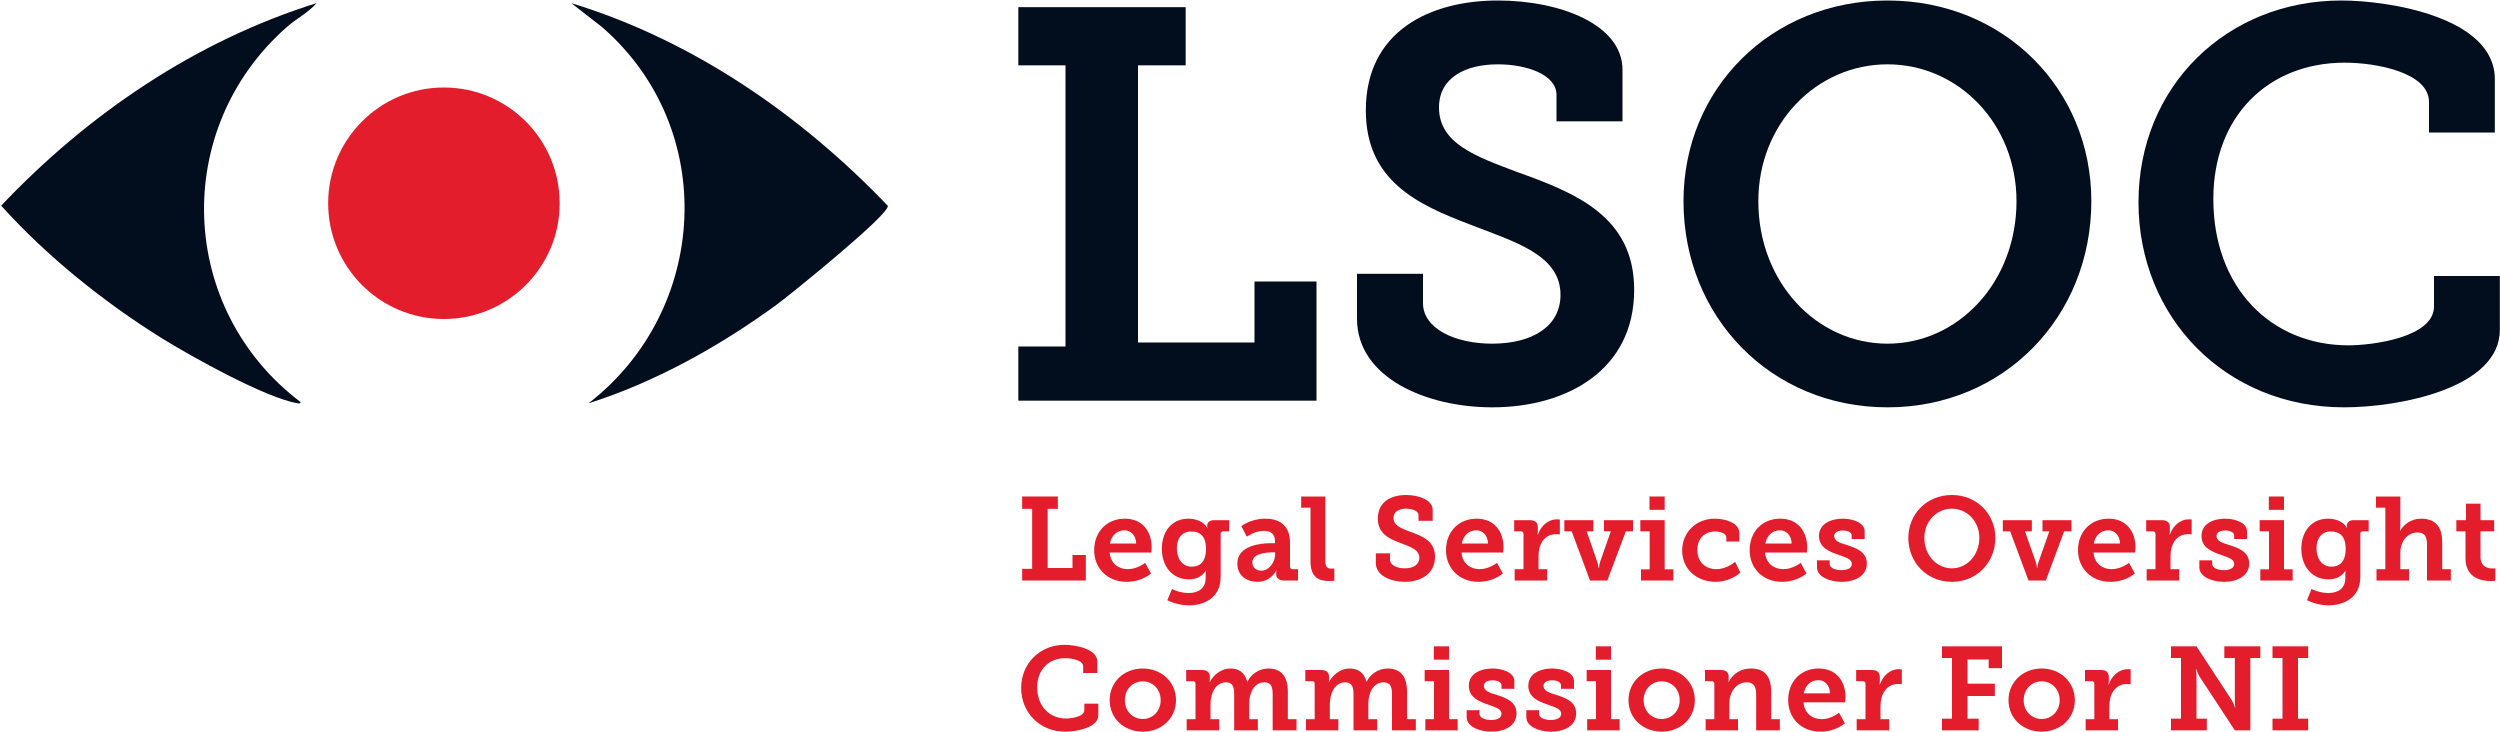
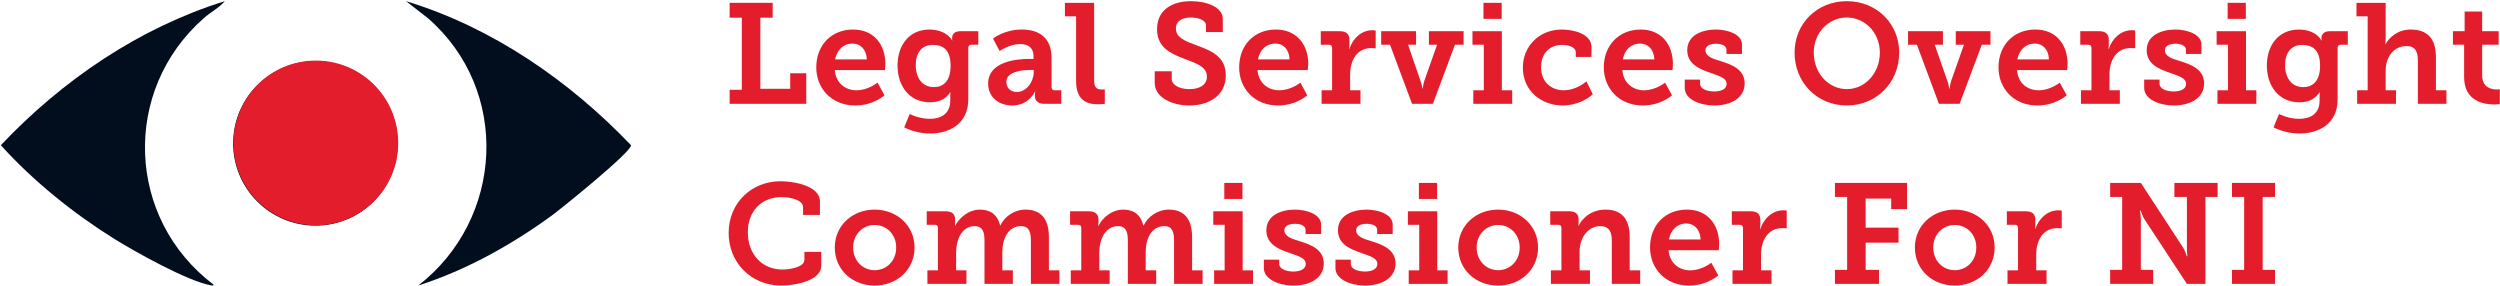
- <svg xmlns="http://www.w3.org/2000/svg" version="1.2" viewBox="0 0 1500 439" width="1500" height="439">
+ <svg xmlns="http://www.w3.org/2000/svg" version="1.2" viewBox="0 0 1498 171" width="1498" height="171">
  <style>.a{fill:#020e1d}.b{fill:#e31d2c}</style>
-   <path class="a" d="m189.9 1.9c-5 5.8-12.2 9.3-17.9 14.4-69.4 61.2-65.3 169.2 8.3 224.9 0.2 1.1-1.3 0.9-2.1 0.7-19.4-3.4-63.6-28.1-81.5-39.2-34.6-21.6-68.7-49-96-79.3 51.9-54.8 116.7-98.9 189.2-121.5z" />
-   <path class="a" d="m353.1 242c72.3-55.9 78.3-164.8 8.2-225.7l-18.5-14.4c72.8 22.2 137.8 67.1 189.9 121.6 0.9 5.3-58.2 53-66.7 59.3-34.2 24.9-72.4 46.3-112.9 59.2z" />
-   <path class="a" d="m611 207.9h28.3v-168.7h-28.3v-34.9h100.4v34.9h-28.6v166.3h69.9v-36.6h37.2v71.5h-178.9z" />
-   <path class="a" d="m853.8 164.3v17.6c0 15.3 19.3 24.3 41.5 24.3 24 0 41-10.3 41-29.3 0-23.9-27-31.6-54.3-42.2-31.6-12-62.5-26.3-62.5-68.5 0-47.6 38.6-65.9 79.2-65.9 37.2 0 74.8 14.3 74.8 41.6v30.9h-39.6v-15.9c0-12-17.6-18.3-35.2-18.3-19.3 0-35.3 7.9-35.3 25.9 0 21.6 22 29.3 46.6 38.6 35.2 12.6 70.5 26.6 70.5 70.8 0 48.3-40.6 70.5-85.2 70.5-39.2 0-81.1-17.6-81.1-53.2v-26.9z" />
-   <path fill-rule="evenodd" class="a" d="m1132.5 0.3c69.8 0 122.3 52.9 122.3 120.4 0 69.5-52.5 123.7-122.3 123.7-69.9 0-122.4-54.2-122.4-123.7 0-67.5 52.5-120.4 122.4-120.4zm0 205.9c42.5 0 77.4-36.9 77.4-85.5 0-46.5-34.9-82.1-77.4-82.1-42.6 0-77.5 35.6-77.5 82.1 0 48.6 34.9 85.5 77.5 85.5z" />
-   <path class="a" d="m1404.8 0.3c28.6 0 92.1 10 92.1 47.2v32h-39.5v-18.3c0-17.6-31.3-23.6-50.6-23.6-45.6 0-78.8 31.9-78.8 81.8 0 53.2 34.6 87.8 81.1 87.8 14.3 0 51.3-4.7 51.3-23.3v-18.3h39.5v32.3c0 35.2-60.8 46.5-93.4 46.5-71.5 0-123.4-54.2-123.4-123 0-69.9 53.2-121.1 121.7-121.1z" />
-   <path class="b" d="m335.8 122c0 38.3-31.1 69.4-69.5 69.4-38.3 0-69.4-31.1-69.4-69.4 0-38.4 31.1-69.5 69.4-69.5 38.4 0 69.5 31.1 69.5 69.5z" />
-   <path class="b" d="m613.3 341.3h6v-36h-6v-7.4h21.4v7.4h-6.1v35.5h14.9v-7.8h8v15.3h-38.2z" />
-   <path fill-rule="evenodd" class="b" d="m674.9 311.2c10.5 0 16.1 7.6 16.1 17.2 0 1.1-0.2 3.1-0.2 3.1h-25c0.5 6.6 5.4 10 10.8 10 5.9 0 10.5-3.8 10.5-3.8l3.5 6.4c0 0-5.5 5-14.6 5-12 0-19.5-8.6-19.5-18.9 0-11.2 7.6-19 18.4-19zm6.8 14.9c-0.1-4.9-3.2-7.9-7-7.9-4.6 0-7.9 3.2-8.7 7.9z" />
-   <path fill-rule="evenodd" class="b" d="m713.2 355.8c5.5 0 10.2-2.4 10.2-9.1v-2.2c0-0.9 0.1-2 0.1-2h-0.1c-2.1 3.2-5.3 5.1-10.1 5.1-10.4 0-16.2-8.4-16.2-18.3 0-10 5.6-18.1 16-18.1 4.3 0 9.2 1.7 11.2 5.5h0.2c0 0-0.2-0.5-0.2-1.2 0-1.9 1.3-3.4 4.1-3.4h9.1v6.7h-3.5c-0.9 0-1.6 0.5-1.6 1.4v25.9c0 12.4-9.6 17.1-19.1 17.1-4.5 0-9.4-1.3-12.9-3.1l2.8-6.7c0 0 4.4 2.4 10 2.4zm10.4-26.5c0-8.2-4.1-10.4-8.9-10.4-5.5 0-8.6 4-8.6 10.1 0 6.3 3.3 11 9.1 11 4.3 0 8.4-2.5 8.4-10.7z" />
-   <path fill-rule="evenodd" class="b" d="m762.7 325.9h2.3v-1.2c0-4.6-2.9-6.2-6.7-6.2-5.4 0-10.2 3.5-10.2 3.5l-3.3-6.3c0 0 5.6-4.5 14.3-4.5 9.7 0 14.9 5.1 14.9 14.3v14.5c0 1 0.6 1.5 1.6 1.5h3.2v6.8h-8.5c-3.3 0-4.6-1.8-4.6-3.8v-0.5c0-1.1 0.2-1.8 0.2-1.8h-0.1c0 0-3.1 6.9-11.4 6.9-6.2 0-12-3.6-12-11 0-11 14.5-12.2 20.3-12.2zm-6 16.5c4.9 0 8.4-5.3 8.4-9.8v-1.2h-1.5c-3.6 0-12.2 0.6-12.2 6 0 2.7 2 5 5.3 5z" />
-   <path class="b" d="m786.3 304.6h-5.6v-6.7h14.5v38.3c0 3.3 0.7 5 3.7 5 1 0 1.7-0.1 1.7-0.1v7.3c0 0-1.5 0.2-3.2 0.2-5.8 0-11.1-1.9-11.1-11.8z" />
-   <path class="b" d="m834 332v3.8c0 3.3 4.1 5.2 8.9 5.2 5.1 0 8.7-2.2 8.7-6.3 0-5.1-5.7-6.7-11.6-9-6.7-2.5-13.3-5.6-13.3-14.6 0-10.2 8.2-14.1 16.9-14.1 7.9 0 16 3.1 16 8.9v6.6h-8.5v-3.4c0-2.6-3.8-3.9-7.5-3.9-4.1 0-7.5 1.7-7.5 5.5 0 4.6 4.6 6.3 9.9 8.3 7.5 2.7 15 5.6 15 15.1 0 10.3-8.6 15-18.1 15-8.4 0-17.4-3.7-17.4-11.3v-5.8z" />
-   <path fill-rule="evenodd" class="b" d="m886 311.2c10.5 0 16.1 7.6 16.1 17.2 0 1.1-0.2 3.1-0.2 3.1h-25c0.5 6.6 5.4 10 10.8 10 5.9 0 10.5-3.8 10.5-3.8l3.5 6.4c0 0-5.5 5-14.6 5-12 0-19.5-8.6-19.5-18.9 0-11.2 7.6-19 18.4-19zm6.8 14.9c-0.1-4.9-3.2-7.9-7-7.9-4.6 0-7.9 3.2-8.7 7.9z" />
-   <path class="b" d="m908.8 341.5h5.3v-21.1c0-1-0.6-1.6-1.6-1.6h-4v-6.7h9.4c3.2 0 4.8 1.3 4.8 4.4v2.1c0 1.4-0.1 2.3-0.1 2.3h0.1c1.7-5.2 6-9.3 11.5-9.3 0.9 0 1.7 0.1 1.7 0.1v8.9c0 0-1-0.1-2.2-0.1-7.4 0-10.6 6.3-10.6 13.2v7.8h5.2v6.8h-19.5z" />
-   <path class="b" d="m938.6 312.1h17.4v6.7h-4l6.2 17.9c0.7 1.9 0.9 4 0.9 4h0.3c0 0 0.2-2.1 0.8-4l6.3-17.9h-4.1v-6.7h17.4v6.7h-4.3l-11.1 29.5h-10.4l-11-29.5h-4.4z" />
-   <path class="b" d="m989.7 297.9h9.1v8h-9.1zm-5.1 43.7h5.2v-22.8h-5.6v-6.7h14.6v29.5h5.2v6.7h-19.4z" />
-   <path class="b" d="m1028.8 311.2c6 0 14.8 2.3 14.8 8.7v5h-7.8v-2.5c0-2.4-3.7-3.5-6.7-3.5-6.6 0-10.7 4.5-10.7 11.1 0 7.5 5.2 11.5 11.4 11.5 5.1 0 9.3-2.8 11.3-4.4l3.1 6.4c-2.4 2.4-8 5.6-14.9 5.6-10.6 0-20-7.1-20-18.8 0-10.8 8.3-19.1 19.5-19.1z" />
-   <path fill-rule="evenodd" class="b" d="m1068.2 311.2c10.4 0 16.1 7.6 16.1 17.2 0 1.1-0.2 3.1-0.2 3.1h-25.1c0.6 6.6 5.4 10 10.9 10 5.9 0 10.5-3.8 10.5-3.8l3.5 6.4c0 0-5.6 5-14.7 5-12 0-19.4-8.6-19.4-18.9 0-11.2 7.5-19 18.4-19zm6.8 14.9c-0.2-4.9-3.2-7.9-7-7.9-4.7 0-7.9 3.2-8.8 7.9z" />
-   <path class="b" d="m1090.2 336.2h7.6v2.1c0 2.5 3.4 3.8 7.1 3.8 3.7 0 6.2-1.3 6.2-3.7 0-3-3.4-3.8-8.2-5.6-5.3-1.8-11.5-4.3-11.5-11.2 0-7.7 7.7-10.4 14.3-10.4 5.3 0 13.1 2.1 13.1 7.6v4.6h-7.8v-2.1c0-1.8-2.1-3-5.3-3-2.8 0-5.2 1-5.2 3.3 0 3 3.5 4.2 7.6 5.4 5.5 1.8 12 4 12 11.1 0 7.3-6.9 11-15.2 11-6.6 0-14.7-2.8-14.7-8.7z" />
-   <path fill-rule="evenodd" class="b" d="m1171.1 297c14.9 0 26.1 11.3 26.1 25.7 0 14.9-11.2 26.4-26.1 26.4-14.9 0-26.1-11.5-26.1-26.4 0-14.4 11.2-25.7 26.1-25.7zm0 44c9.1 0 16.5-7.9 16.5-18.3 0-9.9-7.4-17.5-16.5-17.5-9.1 0-16.5 7.6-16.5 17.5 0 10.4 7.4 18.3 16.5 18.3z" />
-   <path class="b" d="m1201.7 312.1h17.4v6.7h-4.1l6.3 17.9c0.7 1.9 0.9 4 0.9 4h0.2c0 0 0.2-2.1 0.9-4l6.3-17.9h-4.1v-6.7h17.4v6.7h-4.4l-11 29.5h-10.4l-11-29.5h-4.4z" />
-   <path fill-rule="evenodd" class="b" d="m1265.2 311.2c10.4 0 16.1 7.6 16.1 17.2 0 1.1-0.2 3.1-0.2 3.1h-25c0.5 6.6 5.4 10 10.8 10 5.9 0 10.5-3.8 10.5-3.8l3.5 6.4c0 0-5.5 5-14.6 5-12 0-19.5-8.6-19.5-18.9 0-11.2 7.6-19 18.4-19zm6.8 14.9c-0.1-4.9-3.2-7.9-7-7.9-4.6 0-7.9 3.2-8.7 7.9z" />
-   <path class="b" d="m1288 341.5h5.3v-21.1c0-1-0.6-1.6-1.6-1.6h-4v-6.7h9.4c3.2 0 4.8 1.3 4.8 4.4v2.1c0 1.4-0.1 2.3-0.1 2.3h0.1c1.7-5.2 6-9.3 11.5-9.3 0.9 0 1.6 0.1 1.6 0.1v8.9c0 0-0.9-0.1-2.1-0.1-7.4 0-10.6 6.3-10.6 13.2v7.8h5.2v6.8h-19.5z" />
-   <path class="b" d="m1319.6 336.2h7.7v2.1c0 2.5 3.3 3.8 7.1 3.8 3.6 0 6.1-1.3 6.1-3.7 0-3-3.4-3.8-8.2-5.6-5.3-1.8-11.4-4.3-11.4-11.2 0-7.7 7.6-10.4 14.2-10.4 5.3 0 13.1 2.1 13.1 7.6v4.6h-7.7v-2.1c0-1.8-2.2-3-5.4-3-2.8 0-5.2 1-5.2 3.3 0 3 3.5 4.2 7.6 5.4 5.5 1.8 12 4 12 11.1 0 7.3-6.9 11-15.2 11-6.6 0-14.7-2.8-14.7-8.7z" />
-   <path class="b" d="m1361.3 297.9h9.1v8h-9.1zm-5.1 43.7h5.2v-22.8h-5.6v-6.7h14.6v29.5h5.2v6.7h-19.4z" />
-   <path fill-rule="evenodd" class="b" d="m1397 355.8c5.5 0 10.2-2.4 10.2-9.1v-2.2c0-0.9 0.1-2 0.1-2h-0.1c-2.1 3.2-5.3 5.1-10.1 5.1-10.4 0-16.3-8.4-16.3-18.3 0-10 5.7-18.1 16.1-18.1 4.3 0 9.2 1.7 11.2 5.5h0.1c0 0-0.1-0.5-0.1-1.2 0-1.9 1.3-3.4 4.1-3.4h9v6.7h-3.4c-1 0-1.6 0.5-1.6 1.4v25.9c0 12.4-9.7 17.1-19.1 17.1-4.5 0-9.4-1.3-12.9-3.1l2.7-6.7c0 0 4.5 2.4 10.1 2.4zm10.4-26.5c0-8.2-4.1-10.4-9-10.4-5.4 0-8.5 4-8.5 10.1 0 6.3 3.3 11 9.1 11 4.3 0 8.4-2.5 8.4-10.7z" />
-   <path class="b" d="m1425.9 341.5h5.3v-36.9h-5.6v-6.7h14.6v17.6c0 1.8-0.2 3-0.2 3h0.1c1.8-3.4 6.3-7.3 12.5-7.3 8 0 12.7 4.2 12.7 13.8v16.5h5.2v6.8h-14.3v-21.5c0-4.4-1.1-7.3-5.6-7.3-6.4 0-10.4 5.5-10.4 12.2v9.8h5.2v6.8h-19.5z" />
-   <path class="b" d="m1479.3 318.8h-5.5v-6.7h5.8v-9.9h8.7v9.9h8.2v6.7h-8.2v15.3c0 6.2 4.7 7 7.3 7 0.9 0 1.6-0.1 1.6-0.1v7.4c0 0-1.1 0.2-2.8 0.2-5.1 0-15.1-1.5-15.1-13.6z" />
-   <path class="b" d="m638.7 386.9c6.1 0 19.7 2.2 19.7 10.1v6.8h-8.5v-3.9c0-3.7-6.6-5-10.8-5-9.7 0-16.8 6.8-16.8 17.5 0 11.3 7.4 18.7 17.3 18.7 3.1 0 11-1 11-5v-3.9h8.4v6.9c0 7.5-13 9.9-19.9 9.9-15.3 0-26.4-11.5-26.4-26.2 0-14.9 11.4-25.9 26-25.9z" />
-   <path fill-rule="evenodd" class="b" d="m685.6 401.1c11.1 0 20 7.9 20 19 0 11.1-8.9 18.9-19.9 18.9-11.1 0-19.9-7.8-19.9-18.9 0-11.1 8.8-19 19.8-19zm0.1 30.3c5.8 0 10.7-4.6 10.7-11.3 0-6.7-4.9-11.3-10.7-11.3-5.9 0-10.8 4.6-10.8 11.3 0 6.7 4.9 11.3 10.8 11.3z" />
-   <path class="b" d="m712 431.5h5.3v-21.3c0-1-0.6-1.5-1.6-1.5h-4v-6.7h9.4c3.2 0 4.8 1.5 4.8 4v1.7c0 0.8-0.2 1.5-0.2 1.5h0.2c1.8-3.7 6.4-8.1 12.3-8.1 5.1 0 8.7 2.4 10.1 7.9h0.2c1.9-4.2 6.8-7.9 12.5-7.9 7.3 0 11.7 4.3 11.7 13.8v16.6h5.2v6.7h-14.3v-21.6c0-4.1-0.7-7.2-4.9-7.2-6.2 0-9.2 6.2-9.2 12.8v9.3h5.2v6.7h-14.2v-21.6c0-3.9-0.6-7.2-4.9-7.2-6.4 0-9.3 6.7-9.3 13.3v8.8h5.2v6.7h-19.5z" />
-   <path class="b" d="m783.6 431.5h5.2v-21.3c0-1-0.5-1.5-1.5-1.5h-4.1v-6.7h9.5c3.2 0 4.7 1.5 4.7 4v1.7c0 0.8-0.1 1.5-0.1 1.5h0.1c1.9-3.7 6.4-8.1 12.4-8.1 5 0 8.6 2.4 10.1 7.9h0.1c2-4.2 6.8-7.9 12.6-7.9 7.3 0 11.6 4.3 11.6 13.8v16.6h5.3v6.7h-14.3v-21.6c0-4.1-0.8-7.2-5-7.2-6.2 0-9.2 6.2-9.2 12.8v9.3h5.3v6.7h-14.2v-21.6c0-3.9-0.7-7.2-4.9-7.2-6.4 0-9.3 6.7-9.3 13.3v8.8h5.1v6.7h-19.4z" />
-   <path class="b" d="m854.8 402v6.7h5.6v22.8h-5.2v6.7h19.4v-6.7h-5.2v-29.5zm5.5-6.2h9.1v-8h-9.1z" />
-   <path class="b" d="m880 426.1h7.7v2.2c0 2.4 3.3 3.7 7.1 3.7 3.6 0 6.1-1.3 6.1-3.7 0-3-3.4-3.8-8.2-5.6-5.3-1.8-11.4-4.3-11.4-11.2 0-7.7 7.6-10.4 14.2-10.4 5.3 0 13.1 2.1 13.1 7.6v4.6h-7.7v-2.1c0-1.8-2.2-3-5.4-3-2.8 0-5.2 1-5.2 3.3 0 3 3.5 4.2 7.6 5.4 5.5 1.8 12 4 12 11.1 0 7.4-6.9 11-15.2 11-6.6 0-14.7-2.8-14.7-8.7z" />
-   <path class="b" d="m915.8 426.1h7.6v2.2c0 2.4 3.4 3.7 7.1 3.7 3.6 0 6.2-1.3 6.2-3.7 0-3-3.4-3.8-8.2-5.6-5.4-1.8-11.5-4.3-11.5-11.2 0-7.7 7.7-10.4 14.3-10.4 5.3 0 13.1 2.1 13.1 7.6v4.6h-7.8v-2.1c0-1.8-2.1-3-5.3-3-2.8 0-5.2 1-5.2 3.3 0 3 3.5 4.2 7.5 5.4 5.6 1.8 12.1 4 12.1 11.1 0 7.4-6.9 11-15.2 11-6.6 0-14.7-2.8-14.7-8.7z" />
-   <path class="b" d="m952 402v6.7h5.6v22.8h-5.3v6.7h19.5v-6.7h-5.2v-29.5zm5.5-6.2h9.1v-8h-9.1z" />
-   <path fill-rule="evenodd" class="b" d="m997 401.1c11 0 19.9 7.9 19.9 19 0 11.1-8.9 18.9-19.9 18.9-11 0-19.9-7.8-19.9-18.9 0-11.1 8.9-19 19.9-19zm0 30.3c5.9 0 10.8-4.6 10.8-11.3 0-6.7-4.9-11.3-10.8-11.3-5.9 0-10.8 4.6-10.8 11.3 0 6.7 4.9 11.3 10.8 11.3z" />
-   <path class="b" d="m1023.4 431.5h5.2v-21.2c0-1-0.5-1.6-1.5-1.6h-4.1v-6.7h9.5c3.2 0 4.7 1.5 4.7 4v1.7c0 0.8-0.1 1.5-0.1 1.5h0.1c0.4-1.1 4.3-8.1 13.4-8.1 7.7 0 12.1 4.2 12.1 13.8v16.6h5.2v6.7h-14.2v-21.4c0-4.4-1.1-7.4-5.7-7.4-6.5 0-10.4 6.2-10.4 12.5v9.6h5.2v6.7h-19.4z" />
-   <path fill-rule="evenodd" class="b" d="m1091.2 401.1c10.5 0 16.1 7.6 16.1 17.2 0 1.1-0.2 3.1-0.2 3.1h-25c0.5 6.6 5.4 10.1 10.8 10.1 5.9 0 10.5-3.9 10.5-3.9l3.5 6.4c0 0-5.5 5-14.6 5-12 0-19.4-8.6-19.4-18.9 0-11.1 7.5-19 18.3-19zm6.8 14.9c-0.1-4.9-3.1-7.9-7-7.9-4.6 0-7.9 3.2-8.7 7.9z" />
-   <path class="b" d="m1114 431.5h5.3v-21.2c0-1-0.6-1.6-1.6-1.6h-4v-6.7h9.4c3.2 0 4.8 1.3 4.8 4.4v2.1c0 1.4-0.1 2.3-0.1 2.3h0.1c1.7-5.2 6-9.3 11.5-9.3 0.9 0 1.7 0.1 1.7 0.1v8.9c0 0-1-0.1-2.2-0.1-7.3 0-10.6 6.4-10.6 13.2v7.9h5.2v6.7h-19.5z" />
-   <path class="b" d="m1165.2 387.8v7h6v36.4h-6v7h22v-7h-6.7v-13.6h16.4v-7.4h-16.4v-14.5h12.7v5.2h8v-13.1z" />
-   <path fill-rule="evenodd" class="b" d="m1225 401.1c11 0 19.9 7.9 19.9 19 0 11.1-8.9 18.9-19.9 18.9-11 0-19.9-7.8-19.9-18.9 0-11.1 8.9-19 19.9-19zm0 30.3c5.9 0 10.8-4.6 10.8-11.3 0-6.7-4.9-11.3-10.8-11.3-5.9 0-10.8 4.6-10.8 11.3 0 6.7 4.9 11.3 10.8 11.3z" />
-   <path class="b" d="m1251.4 431.5h5.2v-21.2c0-1-0.5-1.6-1.5-1.6h-4.1v-6.7h9.5c3.2 0 4.8 1.3 4.8 4.4v2.1c0 1.4-0.2 2.3-0.2 2.3h0.2c1.6-5.2 5.9-9.3 11.5-9.3 0.8 0 1.6 0.1 1.6 0.1v8.9c0 0-0.9-0.1-2.2-0.1-7.3 0-10.6 6.4-10.6 13.2v7.9h5.2v6.7h-19.4z" />
-   <path class="b" d="m1302.6 431.2h6v-36.4h-6v-7h15.3l21.2 32.4c1 1.7 1.9 4.3 1.9 4.3h0.2c0 0-0.4-2.9-0.3-4.8v-24.9h-6.3v-7h21.6v7h-6v43.4h-9.3l-21.2-32.3c-1-1.7-1.9-4.3-1.9-4.3h-0.3c0 0 0.5 2.9 0.4 4.7v24.9h6.2v7h-21.5z" />
-   <path class="b" d="m1363.5 387.8v7h6v36.4h-6v7h21.4v-7h-6.1v-36.4h6.1v-7z" />
+   <path class="a" d="m134.7 0.7c-3.5 4.1-8.6 6.6-12.6 10.2-49.3 43.4-46.4 120.1 5.8 159.6 0.2 0.8-0.9 0.6-1.4 0.5-13.8-2.4-45.2-19.9-57.9-27.8-24.6-15.3-48.8-34.8-68.1-56.2 36.8-38.9 82.8-70.3 134.2-86.3z" />
+   <path class="a" d="m250.6 171.1c51.3-39.7 55.5-117 5.8-160.2l-13.1-10.2c51.6 15.7 97.8 47.6 134.8 86.3 0.6 3.8-41.3 37.6-47.4 42.1-24.3 17.7-51.4 32.8-80.1 42z" />
+   <path class="a" d="m238.3 85.9c0 27.2-22 49.3-49.3 49.3-27.2 0-49.3-22.1-49.3-49.3 0-27.2 22.1-49.3 49.3-49.3 27.3 0 49.3 22.1 49.3 49.3z" />
+   <path class="b" d="m189.3 135c-27.3 0-49.4-22.1-49.4-49.3 0-27.3 22.1-49.4 49.4-49.4 27.2 0 49.3 22.1 49.3 49.4 0 27.2-22.1 49.3-49.3 49.3z" />
+   <path class="b" d="m437.2 1.7v8.9h7.3v43.2h-7.3v8.4h45.9v-18.3h-9.6v9.3h-17.9v-42.6h7.4v-8.9z" />
+   <path fill-rule="evenodd" class="b" d="m511.2 17.7c12.5 0 19.3 9.1 19.3 20.6 0 1.3-0.2 3.7-0.2 3.7h-30.1c0.7 8 6.5 12.1 13 12.1 7.1 0 12.6-4.6 12.6-4.6l4.2 7.6c0 0-6.6 6.1-17.5 6.1-14.4 0-23.4-10.4-23.4-22.8 0-13.3 9-22.7 22.1-22.7zm8.2 17.9c-0.2-6-3.9-9.5-8.5-9.5-5.5 0-9.4 3.8-10.5 9.5z" />
+   <path fill-rule="evenodd" class="b" d="m557.1 71.2c6.6 0 12.3-2.9 12.3-10.9v-2.7c0-1.1 0.1-2.3 0.1-2.3h-0.1c-2.6 3.8-6.3 6-12.1 6-12.6 0-19.5-10-19.5-22 0-11.9 6.7-21.6 19.2-21.6 5.2 0 11.1 2 13.5 6.6h0.1c0 0-0.1-0.6-0.1-1.5 0-2.3 1.5-4.1 4.9-4.1h10.8v8.1h-4.1c-1.1 0-1.9 0.6-1.9 1.7v31c0 14.9-11.6 20.5-22.9 20.5-5.5 0-11.3-1.5-15.5-3.7l3.3-8c0 0 5.4 2.9 12 2.9zm12.5-31.8c0-9.9-4.9-12.5-10.7-12.5-6.6 0-10.2 4.8-10.2 12.1 0 7.6 3.9 13.2 10.9 13.2 5.1 0 10-3 10-12.8z" />
+   <path fill-rule="evenodd" class="b" d="m616.6 35.3h2.7v-1.4c0-5.6-3.5-7.5-8-7.5-6.5 0-12.3 4.2-12.3 4.2l-4-7.5c0 0 6.7-5.4 17.2-5.4 11.7 0 17.9 6 17.9 17.1v17.4c0 1.3 0.7 1.9 1.9 1.9h3.9v8.1h-10.2c-4 0-5.6-2.2-5.6-4.6v-0.5c0-1.4 0.3-2.3 0.3-2.3h-0.2c0 0-3.6 8.4-13.7 8.4-7.4 0-14.4-4.4-14.4-13.2 0-13.3 17.5-14.7 24.5-14.7zm-7.3 19.8c5.9 0 10.1-6.3 10.1-11.8v-1.4h-1.8c-4.3 0-14.6 0.7-14.6 7.2 0 3.3 2.3 6 6.3 6z" />
+   <path class="b" d="m644.8 9.8h-6.7v-8.1h17.5v46c0 3.9 0.8 5.9 4.4 5.9 1.2 0 2 0 2 0v8.6c0 0-1.7 0.3-3.9 0.3-6.9 0-13.3-2.3-13.3-14.1z" />
+   <path class="b" d="m702.1 42.7v4.5c0 3.9 4.9 6.2 10.6 6.2 6.2 0 10.5-2.6 10.5-7.5 0-6.1-6.9-8.1-13.9-10.8-8.1-3.1-16-6.8-16-17.6 0-12.2 9.9-16.8 20.3-16.8 9.5 0 19.1 3.6 19.1 10.6v7.9h-10.1v-4.1c0-3-4.5-4.6-9-4.6-5 0-9 2-9 6.6 0 5.5 5.6 7.5 11.9 9.9 9 3.2 18 6.8 18 18.1 0 12.4-10.4 18.1-21.8 18.1-10 0-20.8-4.5-20.8-13.6v-6.9z" />
+   <path fill-rule="evenodd" class="b" d="m764.5 17.7c12.5 0 19.4 9.1 19.4 20.6 0 1.3-0.3 3.7-0.3 3.7h-30.1c0.7 8 6.5 12.1 13.1 12.1 7 0 12.6-4.6 12.6-4.6l4.1 7.6c0 0-6.6 6.1-17.5 6.1-14.4 0-23.3-10.4-23.3-22.8 0-13.3 9-22.7 22-22.7zm8.2 17.9c-0.2-6-3.8-9.5-8.4-9.5-5.6 0-9.5 3.8-10.5 9.5z" />
+   <path class="b" d="m791.9 54.1h6.3v-25.4c0-1.2-0.7-1.9-1.9-1.9h-4.9v-8.1h11.4c3.8 0 5.8 1.6 5.8 5.3v2.6c0 1.6-0.2 2.7-0.2 2.7h0.2c1.9-6.2 7.1-11.2 13.8-11.2 1 0 1.9 0.2 1.9 0.2v10.6c0 0-1.1-0.1-2.6-0.1-8.8 0-12.7 7.6-12.7 15.8v9.5h6.2v8.1h-23.3z" />
+   <path class="b" d="m827.6 18.7h20.9v8.1h-4.8l7.4 21.5c0.9 2.2 1.2 4.8 1.2 4.8h0.2c0 0 0.3-2.6 1-4.8l7.6-21.5h-4.9v-8.1h20.8v8.1h-5.2l-13.2 35.4h-12.5l-13.2-35.4h-5.3z" />
+   <path class="b" d="m882.3 18.7v8.1h6.8v27.3h-6.3v8.1h23.3v-8.1h-6.2v-35.4zm6.6-7.4h10.9v-9.6h-10.9z" />
+   <path class="b" d="m935.8 17.7c7.3 0 17.8 2.7 17.8 10.4v6h-9.4v-2.9c0-2.9-4.4-4.3-8-4.3-8 0-12.8 5.4-12.8 13.4 0 8.9 6.2 13.8 13.6 13.8 6.2 0 11.2-3.4 13.6-5.3l3.8 7.7c-3 2.8-9.7 6.7-18 6.7-12.7 0-23.9-8.6-23.9-22.7 0-12.9 9.9-22.8 23.3-22.8z" />
+   <path fill-rule="evenodd" class="b" d="m983.1 17.7c12.5 0 19.3 9.1 19.3 20.6 0 1.3-0.2 3.7-0.2 3.7h-30.1c0.7 8 6.5 12.1 13 12.1 7.1 0 12.6-4.6 12.6-4.6l4.2 7.6c0 0-6.6 6.1-17.5 6.1-14.4 0-23.4-10.4-23.4-22.8 0-13.3 9.1-22.7 22.1-22.7zm8.2 17.9c-0.2-6-3.9-9.5-8.5-9.5-5.5 0-9.4 3.8-10.4 9.5z" />
+   <path class="b" d="m1009.5 47.7h9.2v2.5c0 3 4 4.6 8.5 4.6 4.4 0 7.4-1.6 7.4-4.5 0-3.6-4.1-4.6-9.8-6.7-6.4-2.2-13.8-5.2-13.8-13.5 0-9.2 9.2-12.4 17.2-12.4 6.3 0 15.6 2.5 15.6 9v5.6h-9.3v-2.5c0-2.2-2.5-3.6-6.3-3.6-3.4 0-6.3 1.2-6.3 3.9 0 3.6 4.2 5.1 9.1 6.5 6.6 2.1 14.4 4.9 14.4 13.4 0 8.8-8.3 13.2-18.3 13.2-7.9 0-17.6-3.4-17.6-10.5z" />
+   <path fill-rule="evenodd" class="b" d="m1106.6 0.7c17.9 0 31.4 13.5 31.4 30.8 0 17.8-13.5 31.7-31.4 31.7-17.9 0-31.3-13.9-31.3-31.7 0-17.3 13.4-30.8 31.3-30.8zm0 52.7c10.9 0 19.8-9.5 19.8-21.9 0-11.9-8.9-21-19.8-21-10.9 0-19.8 9.1-19.8 21 0 12.4 8.9 21.9 19.8 21.9z" />
+   <path class="b" d="m1143.3 18.7h20.9v8.1h-4.9l7.5 21.5c0.9 2.2 1.1 4.8 1.1 4.8h0.3c0 0 0.3-2.6 1-4.8l7.6-21.5h-4.9v-8.1h20.8v8.1h-5.2l-13.3 35.4h-12.4l-13.2-35.4h-5.3z" />
+   <path fill-rule="evenodd" class="b" d="m1219.6 17.7c12.5 0 19.3 9.1 19.3 20.6 0 1.3-0.3 3.7-0.3 3.7h-30c0.6 8 6.4 12.1 13 12.1 7.1 0 12.6-4.6 12.6-4.6l4.2 7.6c0 0-6.7 6.1-17.6 6.1-14.4 0-23.3-10.4-23.3-22.8 0-13.3 9-22.7 22.1-22.7zm8.1 17.9c-0.1-6-3.8-9.5-8.4-9.5-5.5 0-9.5 3.8-10.5 9.5z" />
+   <path class="b" d="m1246.9 54.1h6.3v-25.4c0-1.2-0.7-1.9-1.9-1.9h-4.8v-8.1h11.3c3.8 0 5.8 1.6 5.8 5.3v2.6c0 1.6-0.2 2.7-0.2 2.7h0.2c2-6.2 7.2-11.2 13.8-11.2 1 0 2 0.2 2 0.2v10.6c0 0-1.2-0.1-2.7-0.1-8.8 0-12.7 7.6-12.7 15.8v9.5h6.2v8.1h-23.3z" />
+   <path class="b" d="m1284.8 47.7h9.2v2.5c0 3 4 4.6 8.5 4.6 4.4 0 7.4-1.6 7.4-4.5 0-3.6-4.1-4.6-9.8-6.7-6.4-2.2-13.8-5.2-13.8-13.5 0-9.2 9.2-12.4 17.2-12.4 6.3 0 15.6 2.5 15.6 9v5.6h-9.3v-2.5c0-2.2-2.5-3.6-6.3-3.6-3.4 0-6.3 1.2-6.3 3.9 0 3.6 4.2 5.1 9.1 6.5 6.6 2.1 14.4 4.9 14.4 13.4 0 8.8-8.3 13.2-18.3 13.2-7.9 0-17.6-3.4-17.6-10.5z" />
+   <path class="b" d="m1328.2 18.7v8.1h6.8v27.3h-6.3v8.1h23.3v-8.1h-6.2v-35.4zm6.6-7.4h10.9v-9.6h-10.9z" />
+   <path fill-rule="evenodd" class="b" d="m1377.6 71.2c6.7 0 12.3-2.9 12.3-10.9v-2.7c0-1.1 0.2-2.3 0.2-2.3h-0.2c-2.5 3.8-6.3 6-12.1 6-12.5 0-19.5-10-19.5-22 0-11.9 6.7-21.6 19.3-21.6 5.2 0 11 2 13.4 6.6h0.2c0 0-0.2-0.6-0.2-1.5 0-2.3 1.6-4.1 5-4.1h10.8v8.1h-4.2c-1.1 0-1.9 0.6-1.9 1.7v31c0 14.9-11.5 20.5-22.9 20.5-5.4 0-11.2-1.5-15.5-3.7l3.3-8c0 0 5.4 2.9 12 2.9zm12.6-31.8c0-9.9-5-12.5-10.8-12.5-6.5 0-10.2 4.8-10.2 12.1 0 7.6 3.9 13.2 10.9 13.2 5.1 0 10.1-3 10.1-12.8z" />
+   <path class="b" d="m1412.4 54.1h6.3v-44.3h-6.7v-8.1h17.5v21.1c0 2.1-0.2 3.7-0.2 3.7h0.1c2.2-4.2 7.5-8.8 15-8.8 9.7 0 15.2 5 15.2 16.5v19.9h6.3v8.1h-17.1v-25.8c0-5.2-1.4-8.8-6.8-8.8-7.7 0-12.5 6.6-12.5 14.6v11.9h6.2v8.1h-23.3z" />
+   <path class="b" d="m1476.5 26.8h-6.7v-8.1h7v-11.8h10.5v11.8h9.9v8.1h-9.9v18.3c0 7.4 5.6 8.5 8.7 8.5 1.2 0 1.9-0.1 1.9-0.1v8.8c0 0-1.3 0.3-3.3 0.3-6.1 0-18.1-1.8-18.1-16.4z" />
+   <path class="b" d="m467.7 108.6c7.4 0 23.6 2.5 23.6 12.1v8.1h-10.1v-4.6c0-4.6-8-6.1-13-6.1-11.6 0-20.1 8.2-20.1 21 0 13.6 8.8 22.4 20.7 22.4 3.7 0 13.2-1.1 13.2-5.9v-4.7h10.1v8.3c0 9-15.6 11.9-23.9 11.9-18.3 0-31.6-13.9-31.6-31.5 0-17.9 13.6-31 31.1-31z" />
+   <path fill-rule="evenodd" class="b" d="m524.1 125.6c13.2 0 23.9 9.5 23.9 22.7 0 13.4-10.7 22.8-23.9 22.8-13.3 0-23.9-9.4-23.9-22.8 0-13.2 10.6-22.7 23.9-22.7zm0 36.3c7 0 12.9-5.5 12.9-13.6 0-8-5.9-13.5-12.9-13.5-7 0-12.9 5.5-12.9 13.5 0 8.1 5.9 13.6 12.9 13.6z" />
+   <path class="b" d="m555.7 162h6.3v-25.5c0-1.2-0.6-1.8-1.8-1.8h-4.9v-8.1h11.3c3.9 0 5.7 1.8 5.7 4.9v1.9c0 1-0.1 1.9-0.1 1.9h0.1c2.3-4.4 7.7-9.7 14.9-9.7 6 0 10.4 2.8 12.1 9.5h0.1c2.4-5.2 8.2-9.5 15.1-9.5 8.8 0 14 5.1 14 16.5v19.9h6.3v8.1h-17.1v-25.9c0-5-1-8.7-6-8.7-7.4 0-11.1 7.4-11.1 15.4v11.1h6.3v8.1h-17v-25.9c0-4.7-0.8-8.7-5.9-8.7-7.7 0-11.1 8.1-11.1 15.9v10.6h6.2v8.1h-23.4z" />
+   <path class="b" d="m641.6 162h6.3v-25.5c0-1.2-0.7-1.8-1.9-1.8h-4.8v-8.1h11.3c3.8 0 5.7 1.8 5.7 4.9v1.9c0 1-0.2 1.9-0.2 1.9h0.2c2.2-4.4 7.7-9.7 14.8-9.7 6.1 0 10.4 2.8 12.1 9.5h0.2c2.4-5.2 8.2-9.5 15.1-9.5 8.7 0 13.9 5.1 13.9 16.5v19.9h6.3v8.1h-17.1v-25.9c0-5-0.9-8.7-5.9-8.7-7.5 0-11.1 7.4-11.1 15.4v11.1h6.3v8.1h-17v-25.9c0-4.7-0.8-8.7-5.9-8.7-7.7 0-11.2 8.1-11.2 15.9v10.6h6.2v8.1h-23.3z" />
+   <path class="b" d="m727 126.6v8.1h6.8v27.3h-6.3v8.1h23.3v-8.1h-6.2v-35.4zm6.6-7.4h10.9v-9.6h-10.9z" />
+   <path class="b" d="m757.3 155.6h9.2v2.5c0 3 4 4.6 8.5 4.6 4.3 0 7.4-1.6 7.4-4.5 0-3.6-4.1-4.6-9.9-6.7-6.4-2.2-13.7-5.2-13.7-13.5 0-9.2 9.2-12.4 17.1-12.4 6.3 0 15.7 2.5 15.7 9v5.6h-9.3v-2.5c0-2.2-2.5-3.6-6.4-3.6-3.4 0-6.3 1.2-6.3 3.9 0 3.6 4.3 5.1 9.1 6.5 6.7 2.1 14.5 4.9 14.5 13.4 0 8.8-8.3 13.2-18.3 13.2-7.9 0-17.6-3.4-17.6-10.5z" />
+   <path class="b" d="m800.2 155.6h9.2v2.5c0 3 4 4.6 8.5 4.6 4.4 0 7.4-1.6 7.4-4.5 0-3.6-4.1-4.6-9.8-6.7-6.4-2.2-13.8-5.2-13.8-13.5 0-9.2 9.2-12.4 17.2-12.4 6.3 0 15.6 2.5 15.6 9v5.6h-9.3v-2.5c0-2.2-2.5-3.6-6.3-3.6-3.4 0-6.3 1.2-6.3 3.9 0 3.6 4.2 5.1 9.1 6.5 6.6 2.1 14.5 4.9 14.5 13.4 0 8.8-8.4 13.2-18.4 13.2-7.9 0-17.6-3.4-17.6-10.5z" />
+   <path class="b" d="m843.6 126.6v8.1h6.8v27.3h-6.3v8.1h23.3v-8.1h-6.2v-35.4zm6.6-7.4h10.9v-9.6h-10.9z" />
+   <path fill-rule="evenodd" class="b" d="m897.7 125.6c13.2 0 23.9 9.5 23.9 22.7 0 13.4-10.7 22.8-23.9 22.8-13.3 0-23.9-9.4-23.9-22.8 0-13.2 10.6-22.7 23.9-22.7zm0 36.3c7 0 12.9-5.5 12.9-13.6 0-8-5.9-13.5-12.9-13.5-7 0-12.9 5.5-12.9 13.5 0 8.1 5.9 13.6 12.9 13.6z" />
+   <path class="b" d="m929.3 162h6.3v-25.4c0-1.2-0.6-1.9-1.8-1.9h-4.9v-8.1h11.4c3.9 0 5.6 1.8 5.6 4.9v1.9c0 1-0.1 1.9-0.1 1.9h0.1c0.6-1.4 5.2-9.7 16.1-9.7 9.2 0 14.5 5 14.5 16.5v19.9h6.3v8.1h-17v-25.8c0-5.2-1.5-8.8-6.9-8.8-7.8 0-12.4 7.5-12.4 15.1v11.4h6.2v8.1h-23.4z" />
+   <path fill-rule="evenodd" class="b" d="m1010.8 125.6c12.5 0 19.3 9.1 19.3 20.6 0 1.3-0.2 3.7-0.2 3.7h-30.1c0.7 8 6.5 12.1 13 12.1 7.1 0 12.6-4.6 12.6-4.6l4.2 7.6c0 0-6.6 6.1-17.5 6.1-14.4 0-23.4-10.4-23.4-22.8 0-13.3 9-22.7 22.1-22.7zm8.2 17.9c-0.2-6-3.9-9.6-8.5-9.6-5.5 0-9.4 3.9-10.5 9.6z" />
+   <path class="b" d="m1038.1 162h6.3v-25.4c0-1.2-0.7-1.9-1.9-1.9h-4.8v-8.1h11.3c3.9 0 5.8 1.6 5.8 5.3v2.6c0 1.6-0.2 2.7-0.2 2.7h0.2c2-6.2 7.2-11.2 13.8-11.2 1 0 2 0.2 2 0.2v10.6c0 0-1.1-0.1-2.7-0.1-8.7 0-12.7 7.6-12.7 15.8v9.5h6.3v8.1h-23.4z" />
+   <path class="b" d="m1099.5 109.6v8.4h7.3v43.7h-7.3v8.4h26.4v-8.4h-8v-16.3h19.7v-9h-19.7v-17.4h15.3v6.3h9.5v-15.7z" />
+   <path fill-rule="evenodd" class="b" d="m1171.3 125.6c13.2 0 23.9 9.5 23.9 22.7 0 13.4-10.7 22.8-23.9 22.8-13.3 0-23.9-9.4-23.9-22.8 0-13.2 10.6-22.7 23.9-22.7zm0 36.3c7 0 12.9-5.5 12.9-13.6 0-8-5.9-13.5-12.9-13.5-7 0-12.9 5.5-12.9 13.5 0 8.1 5.9 13.6 12.9 13.6z" />
+   <path class="b" d="m1202.9 162h6.3v-25.4c0-1.2-0.6-1.9-1.8-1.9h-4.9v-8.1h11.3c3.9 0 5.8 1.6 5.8 5.3v2.6c0 1.6-0.1 2.7-0.1 2.7h0.1c2-6.2 7.2-11.2 13.8-11.2 1.1 0 2 0.2 2 0.2v10.6c0 0-1.1-0.1-2.7-0.1-8.7 0-12.6 7.6-12.6 15.8v9.5h6.2v8.1h-23.4z" />
+   <path class="b" d="m1264.4 161.7h7.2v-43.7h-7.2v-8.4h18.4l25.4 38.9c1.2 2 2.2 5.1 2.2 5.1h0.3c0 0-0.4-3.5-0.3-5.7v-29.9h-7.5v-8.4h25.9v8.4h-7.3v52.1h-11.1l-25.5-38.8c-1.2-2-2.2-5.1-2.2-5.1h-0.4c0 0 0.5 3.4 0.5 5.6v29.9h7.4v8.4h-25.8z" />
+   <path class="b" d="m1337.4 109.6v8.4h7.3v43.7h-7.3v8.4h25.8v-8.4h-7.4v-43.7h7.4v-8.4z" />
</svg>
